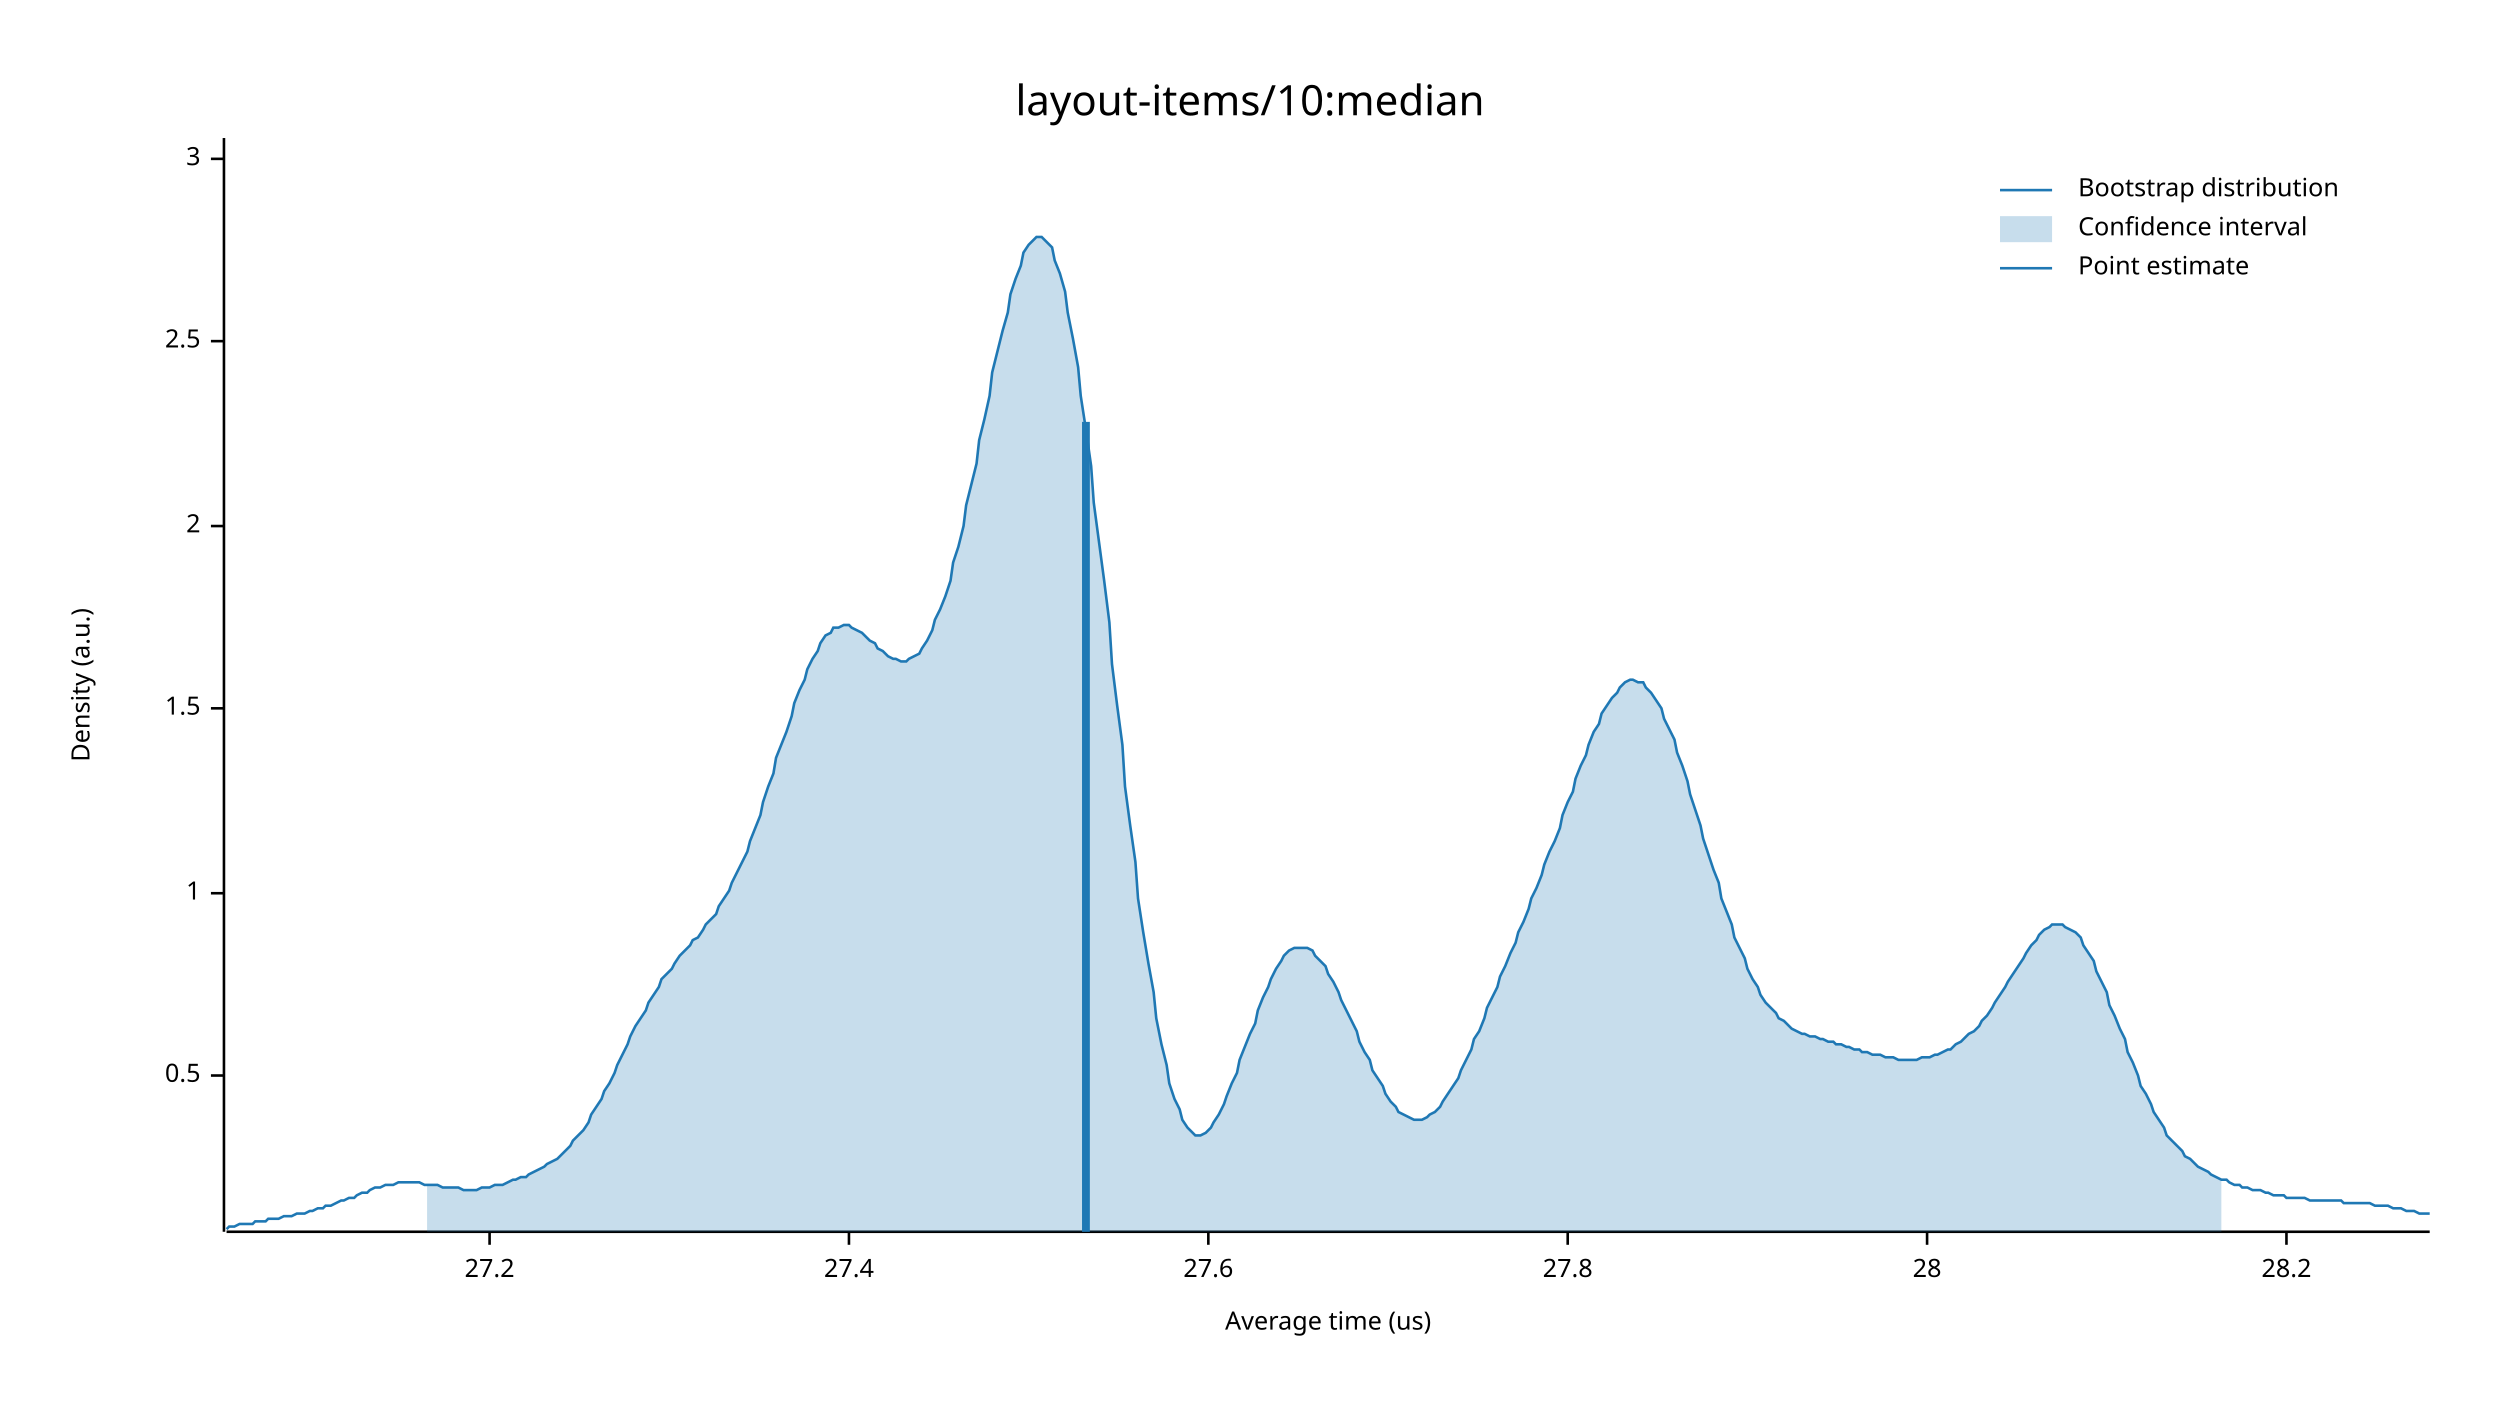
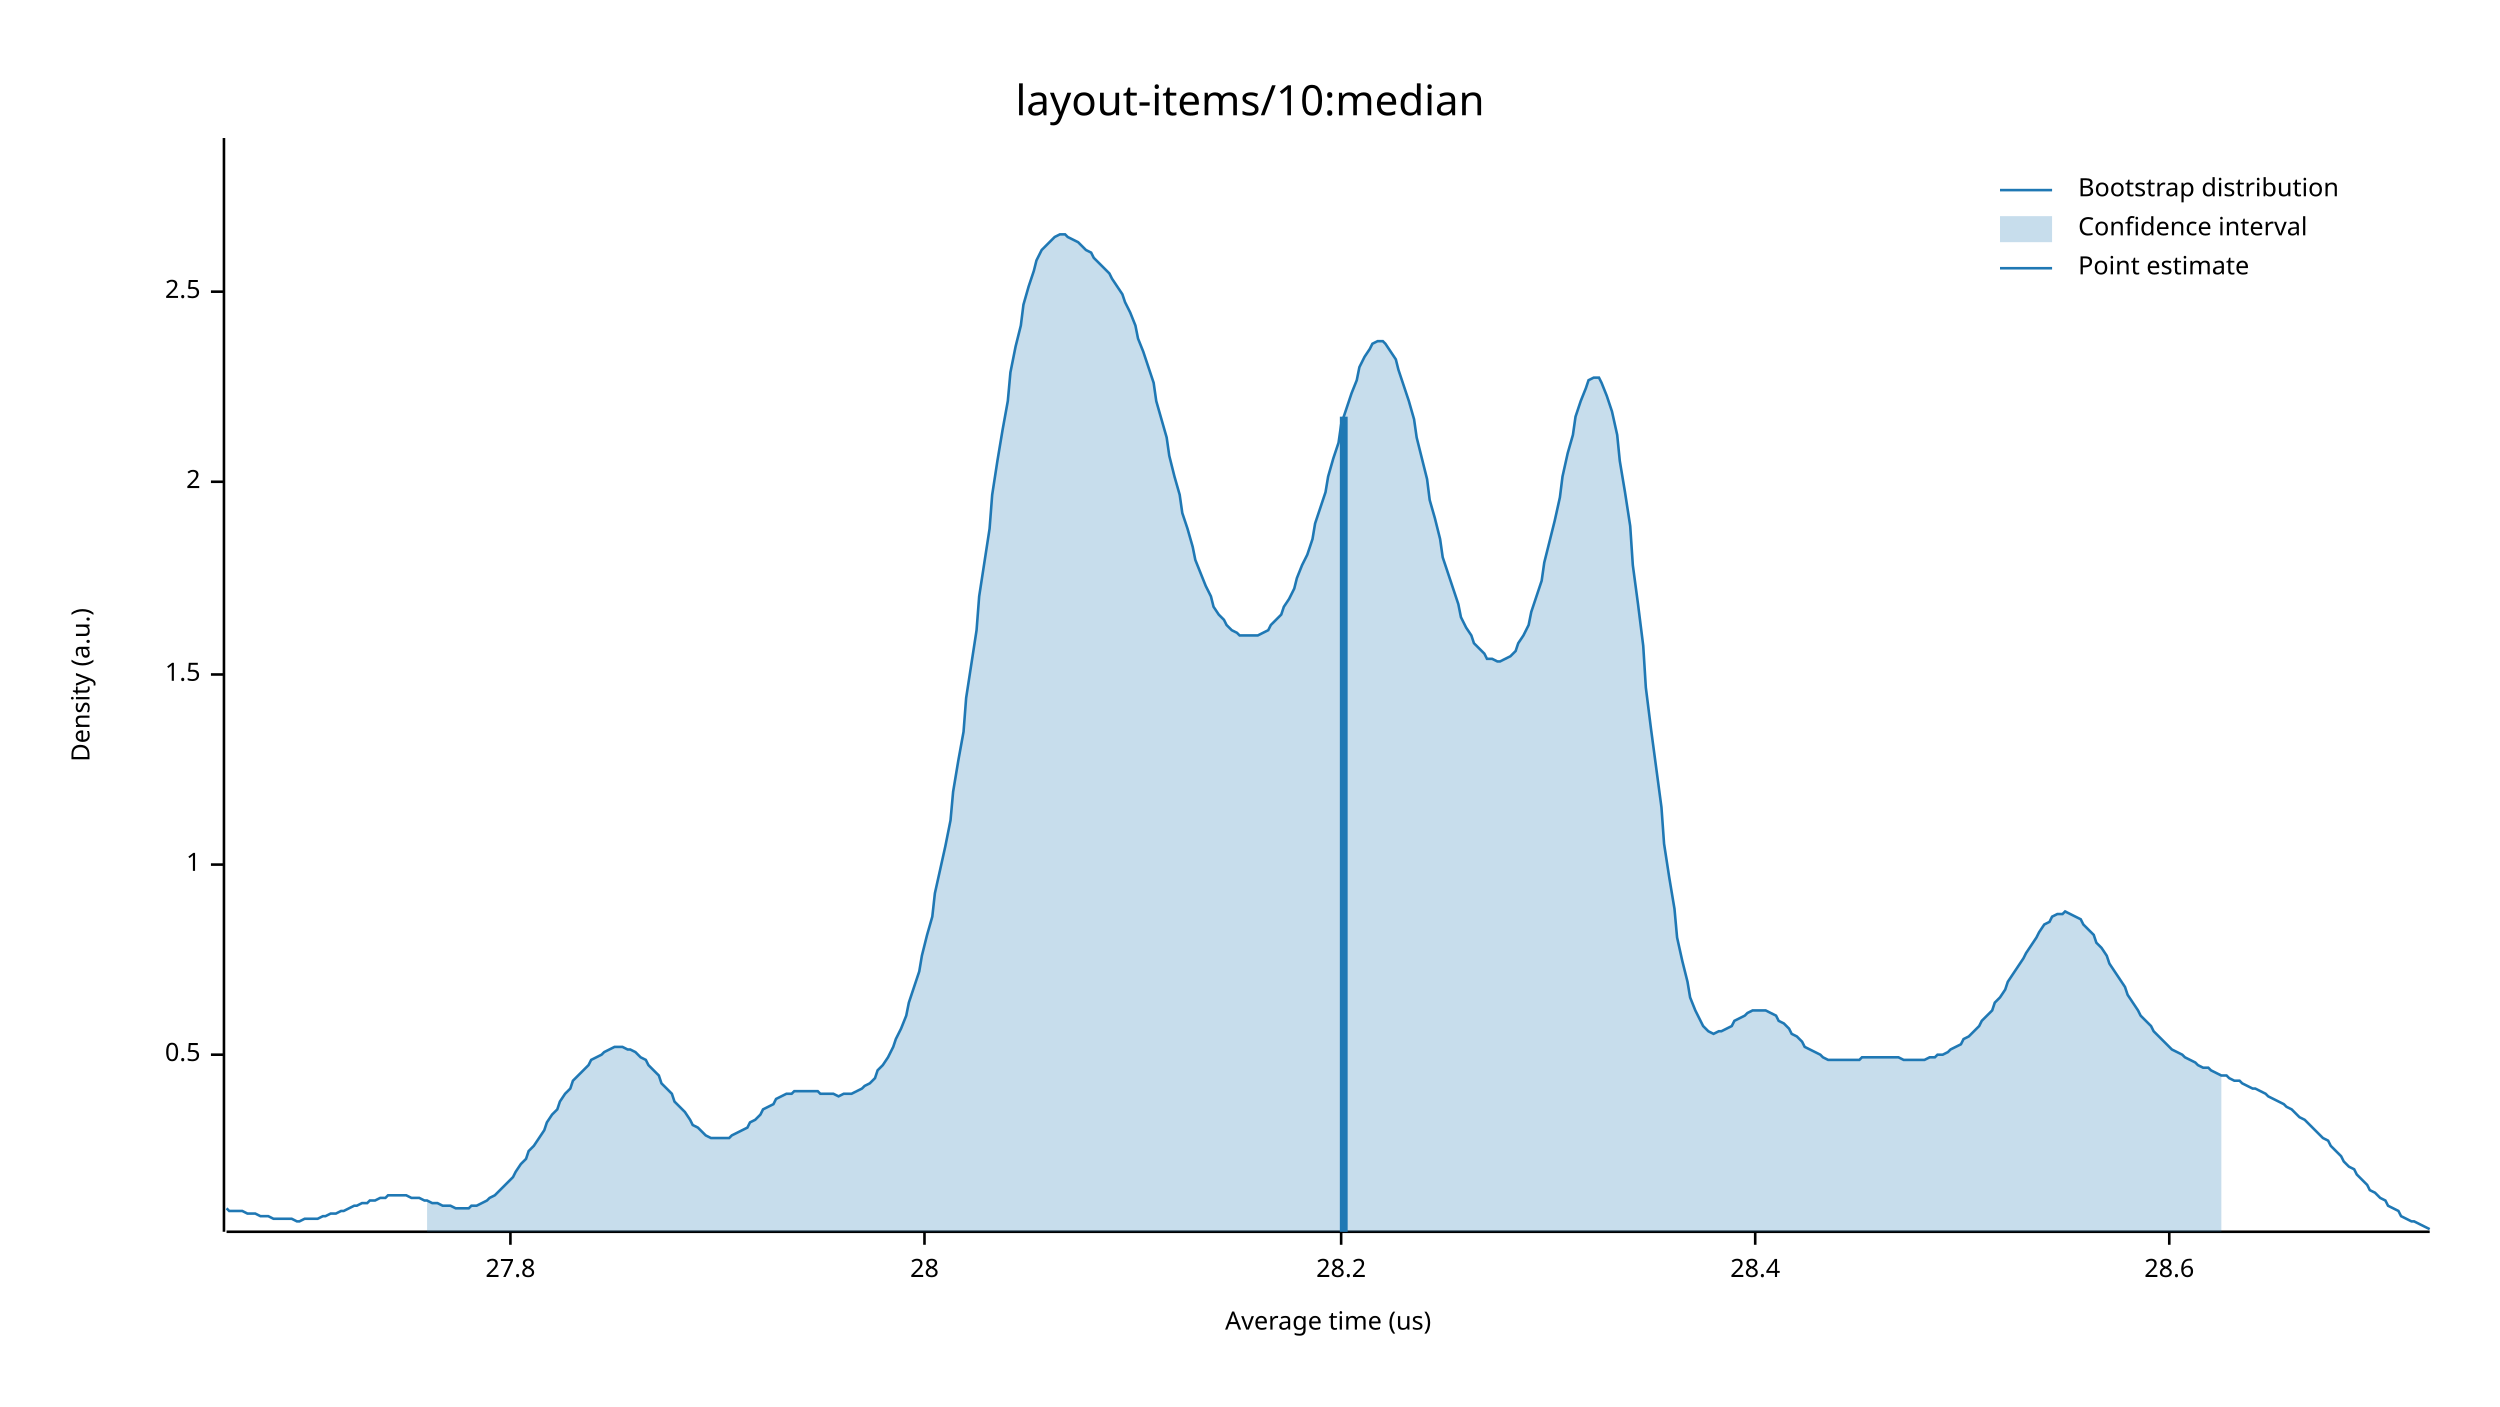
- <svg xmlns="http://www.w3.org/2000/svg" width="960" height="540" viewBox="0 0 960 540">
+ <svg xmlns="http://www.w3.org/2000/svg" style="background-color: white;" width="960" height="540" viewBox="0 0 960 540">
  <text x="480" y="32" dy="0.76em" text-anchor="middle" font-family="sans-serif" font-size="16.129" opacity="1" fill="#000000">
layout-items/10:median
</text>
  <text x="27" y="263" dy="0.76em" text-anchor="middle" font-family="sans-serif" font-size="9.677" opacity="1" fill="#000000" transform="rotate(270, 27, 263)">
Density (a.u.)
</text>
  <text x="510" y="513" dy="-0.5ex" text-anchor="middle" font-family="sans-serif" font-size="9.677" opacity="1" fill="#000000">
Average time (us)
</text>
  <polyline fill="none" opacity="1" stroke="#000000" stroke-width="1" points="86,53 86,473 " />
-   <text x="77" y="413" dy="0.5ex" text-anchor="end" font-family="sans-serif" font-size="9.677" opacity="1" fill="#000000">
+   <text x="77" y="405" dy="0.5ex" text-anchor="end" font-family="sans-serif" font-size="9.677" opacity="1" fill="#000000">
0.5
</text>
-   <polyline fill="none" opacity="1" stroke="#000000" stroke-width="1" points="81,413 86,413 " />
-   <text x="77" y="343" dy="0.5ex" text-anchor="end" font-family="sans-serif" font-size="9.677" opacity="1" fill="#000000">
+   <polyline fill="none" opacity="1" stroke="#000000" stroke-width="1" points="81,405 86,405 " />
+   <text x="77" y="332" dy="0.5ex" text-anchor="end" font-family="sans-serif" font-size="9.677" opacity="1" fill="#000000">
1
</text>
-   <polyline fill="none" opacity="1" stroke="#000000" stroke-width="1" points="81,343 86,343 " />
-   <text x="77" y="272" dy="0.5ex" text-anchor="end" font-family="sans-serif" font-size="9.677" opacity="1" fill="#000000">
+   <polyline fill="none" opacity="1" stroke="#000000" stroke-width="1" points="81,332 86,332 " />
+   <text x="77" y="259" dy="0.5ex" text-anchor="end" font-family="sans-serif" font-size="9.677" opacity="1" fill="#000000">
1.5
</text>
-   <polyline fill="none" opacity="1" stroke="#000000" stroke-width="1" points="81,272 86,272 " />
-   <text x="77" y="202" dy="0.5ex" text-anchor="end" font-family="sans-serif" font-size="9.677" opacity="1" fill="#000000">
+   <polyline fill="none" opacity="1" stroke="#000000" stroke-width="1" points="81,259 86,259 " />
+   <text x="77" y="185" dy="0.5ex" text-anchor="end" font-family="sans-serif" font-size="9.677" opacity="1" fill="#000000">
2
</text>
-   <polyline fill="none" opacity="1" stroke="#000000" stroke-width="1" points="81,202 86,202 " />
-   <text x="77" y="131" dy="0.5ex" text-anchor="end" font-family="sans-serif" font-size="9.677" opacity="1" fill="#000000">
+   <polyline fill="none" opacity="1" stroke="#000000" stroke-width="1" points="81,185 86,185 " />
+   <text x="77" y="112" dy="0.5ex" text-anchor="end" font-family="sans-serif" font-size="9.677" opacity="1" fill="#000000">
2.5
</text>
-   <polyline fill="none" opacity="1" stroke="#000000" stroke-width="1" points="81,131 86,131 " />
-   <text x="77" y="61" dy="0.5ex" text-anchor="end" font-family="sans-serif" font-size="9.677" opacity="1" fill="#000000">
- 3
- </text>
-   <polyline fill="none" opacity="1" stroke="#000000" stroke-width="1" points="81,61 86,61 " />
+   <polyline fill="none" opacity="1" stroke="#000000" stroke-width="1" points="81,112 86,112 " />
  <polyline fill="none" opacity="1" stroke="#000000" stroke-width="1" points="87,473 933,473 " />
-   <text x="188" y="483" dy="0.76em" text-anchor="middle" font-family="sans-serif" font-size="9.677" opacity="1" fill="#000000">
- 27.2
- </text>
-   <polyline fill="none" opacity="1" stroke="#000000" stroke-width="1" points="188,473 188,478 " />
-   <text x="326" y="483" dy="0.76em" text-anchor="middle" font-family="sans-serif" font-size="9.677" opacity="1" fill="#000000">
- 27.4
- </text>
-   <polyline fill="none" opacity="1" stroke="#000000" stroke-width="1" points="326,473 326,478 " />
-   <text x="464" y="483" dy="0.76em" text-anchor="middle" font-family="sans-serif" font-size="9.677" opacity="1" fill="#000000">
- 27.6
- </text>
-   <polyline fill="none" opacity="1" stroke="#000000" stroke-width="1" points="464,473 464,478 " />
-   <text x="602" y="483" dy="0.76em" text-anchor="middle" font-family="sans-serif" font-size="9.677" opacity="1" fill="#000000">
+   <text x="196" y="483" dy="0.76em" text-anchor="middle" font-family="sans-serif" font-size="9.677" opacity="1" fill="#000000">
27.8
</text>
-   <polyline fill="none" opacity="1" stroke="#000000" stroke-width="1" points="602,473 602,478 " />
-   <text x="740" y="483" dy="0.76em" text-anchor="middle" font-family="sans-serif" font-size="9.677" opacity="1" fill="#000000">
+   <polyline fill="none" opacity="1" stroke="#000000" stroke-width="1" points="196,473 196,478 " />
+   <text x="355" y="483" dy="0.76em" text-anchor="middle" font-family="sans-serif" font-size="9.677" opacity="1" fill="#000000">
28
</text>
-   <polyline fill="none" opacity="1" stroke="#000000" stroke-width="1" points="740,473 740,478 " />
-   <text x="878" y="483" dy="0.76em" text-anchor="middle" font-family="sans-serif" font-size="9.677" opacity="1" fill="#000000">
+   <polyline fill="none" opacity="1" stroke="#000000" stroke-width="1" points="355,473 355,478 " />
+   <text x="515" y="483" dy="0.76em" text-anchor="middle" font-family="sans-serif" font-size="9.677" opacity="1" fill="#000000">
28.2
</text>
-   <polyline fill="none" opacity="1" stroke="#000000" stroke-width="1" points="878,473 878,478 " />
-   <polyline fill="none" opacity="1" stroke="#1F78B4" stroke-width="1" points="87,472 88,471 90,471 92,470 93,470 95,470 97,470 98,469 100,469 102,469 103,468 105,468 107,468 109,467 110,467 112,467 114,466 115,466 117,466 119,465 120,465 122,464 124,464 125,463 127,463 129,462 131,461 132,461 134,460 136,460 137,459 139,458 141,458 142,457 144,456 146,456 148,455 149,455 151,455 153,454 154,454 156,454 158,454 159,454 161,454 163,455 164,455 166,455 168,455 170,456 171,456 173,456 175,456 176,456 178,457 180,457 181,457 183,457 185,456 187,456 188,456 190,455 192,455 193,455 195,454 197,453 198,453 200,452 202,452 203,451 205,450 207,449 209,448 210,447 212,446 214,445 215,444 217,442 219,440 220,438 222,436 224,434 226,431 227,428 229,425 231,422 232,419 234,416 236,412 237,409 239,405 241,401 242,398 244,394 246,391 248,388 249,385 251,382 253,379 254,376 256,374 258,372 259,370 261,367 263,365 265,363 266,361 268,360 270,357 271,355 273,353 275,351 276,348 278,345 280,342 281,339 283,335 285,331 287,327 288,323 290,318 292,313 293,308 295,302 297,297 298,291 300,286 302,281 304,275 305,270 307,265 309,261 310,257 312,253 314,250 315,247 317,244 319,243 320,241 322,241 324,240 326,240 327,241 329,242 331,243 332,244 334,246 336,247 337,249 339,250 341,252 343,253 344,253 346,254 348,254 349,253 351,252 353,251 354,249 356,246 358,242 359,238 361,234 363,229 365,223 366,216 368,210 370,202 371,194 373,186 375,178 376,169 378,161 380,152 381,143 383,135 385,127 387,120 388,113 390,107 392,102 393,97 395,94 397,92 398,91 400,91 402,93 404,95 405,100 407,105 409,112 410,120 412,130 414,141 415,152 417,165 419,179 420,193 422,208 424,223 426,239 427,255 429,271 431,286 432,302 434,317 436,331 437,345 439,358 441,370 443,381 444,391 446,401 448,409 449,416 451,422 453,426 454,430 456,433 458,435 459,436 461,436 463,435 465,433 466,431 468,428 470,424 471,421 473,416 475,412 476,407 478,402 480,397 482,393 483,388 485,383 487,379 488,376 490,372 492,369 493,367 495,365 497,364 498,364 500,364 502,364 504,365 505,367 507,369 509,371 510,374 512,377 514,381 515,384 517,388 519,392 521,396 522,400 524,404 526,407 527,411 529,414 531,417 532,420 534,423 536,425 537,427 539,428 541,429 543,430 544,430 546,430 548,429 549,428 551,427 553,425 554,423 556,420 558,417 560,414 561,411 563,407 565,403 566,399 568,396 570,391 571,387 573,383 575,379 576,375 578,371 580,366 582,362 583,358 585,354 587,349 588,345 590,341 592,336 593,332 595,327 597,323 599,318 600,313 602,308 604,304 605,299 607,294 609,290 610,286 612,281 614,278 615,274 617,271 619,268 621,266 622,264 624,262 626,261 627,261 629,262 631,262 632,264 634,266 636,269 638,272 639,276 641,280 643,284 644,289 646,294 648,300 649,305 651,311 653,317 654,322 656,328 658,334 660,339 661,345 663,350 665,355 666,360 668,364 670,368 671,372 673,376 675,379 676,382 678,385 680,387 682,389 683,391 685,392 687,394 688,395 690,396 692,397 693,397 695,398 697,398 699,399 700,399 702,400 704,400 705,401 707,401 709,402 710,402 712,403 714,403 715,404 717,404 719,405 721,405 722,405 724,406 726,406 727,406 729,407 731,407 732,407 734,407 736,407 738,406 739,406 741,406 743,405 744,405 746,404 748,403 749,403 751,401 753,400 754,399 756,397 758,396 760,394 761,392 763,390 765,387 766,385 768,382 770,379 771,377 773,374 775,371 777,368 778,366 780,363 782,361 783,359 785,357 787,356 788,355 790,355 792,355 793,356 795,357 797,358 799,360 800,363 802,366 804,369 805,373 807,377 809,381 810,386 812,390 814,395 816,399 817,404 819,408 821,413 822,417 824,420 826,424 827,427 829,430 831,433 832,436 834,438 836,440 838,442 839,444 841,445 843,447 844,448 846,449 848,450 849,451 851,452 853,453 855,453 856,454 858,455 860,455 861,456 863,456 865,457 866,457 868,457 870,458 871,458 873,459 875,459 877,459 878,460 880,460 882,460 883,460 885,460 887,461 888,461 890,461 892,461 894,461 895,461 897,461 899,461 900,462 902,462 904,462 905,462 907,462 909,462 910,462 912,463 914,463 916,463 917,463 919,464 921,464 922,464 924,465 926,465 927,465 929,466 931,466 933,466 " />
-   <polygon opacity="0.25" fill="#1F78B4" points="164,455 166,455 168,455 170,456 171,456 173,456 175,456 176,456 178,457 180,457 181,457 183,457 185,456 187,456 188,456 190,455 192,455 193,455 195,454 197,453 198,453 200,452 202,452 203,451 205,450 207,449 209,448 210,447 212,446 214,445 215,444 217,442 219,440 220,438 222,436 224,434 226,431 227,428 229,425 231,422 232,419 234,416 236,412 237,409 239,405 241,401 242,398 244,394 246,391 248,388 249,385 251,382 253,379 254,376 256,374 258,372 259,370 261,367 263,365 265,363 266,361 268,360 270,357 271,355 273,353 275,351 276,348 278,345 280,342 281,339 283,335 285,331 287,327 288,323 290,318 292,313 293,308 295,302 297,297 298,291 300,286 302,281 304,275 305,270 307,265 309,261 310,257 312,253 314,250 315,247 317,244 319,243 320,241 322,241 324,240 326,240 327,241 329,242 331,243 332,244 334,246 336,247 337,249 339,250 341,252 343,253 344,253 346,254 348,254 349,253 351,252 353,251 354,249 356,246 358,242 359,238 361,234 363,229 365,223 366,216 368,210 370,202 371,194 373,186 375,178 376,169 378,161 380,152 381,143 383,135 385,127 387,120 388,113 390,107 392,102 393,97 395,94 397,92 398,91 400,91 402,93 404,95 405,100 407,105 409,112 410,120 412,130 414,141 415,152 417,165 419,179 420,193 422,208 424,223 426,239 427,255 429,271 431,286 432,302 434,317 436,331 437,345 439,358 441,370 443,381 444,391 446,401 448,409 449,416 451,422 453,426 454,430 456,433 458,435 459,436 461,436 463,435 465,433 466,431 468,428 470,424 471,421 473,416 475,412 476,407 478,402 480,397 482,393 483,388 485,383 487,379 488,376 490,372 492,369 493,367 495,365 497,364 498,364 500,364 502,364 504,365 505,367 507,369 509,371 510,374 512,377 514,381 515,384 517,388 519,392 521,396 522,400 524,404 526,407 527,411 529,414 531,417 532,420 534,423 536,425 537,427 539,428 541,429 543,430 544,430 546,430 548,429 549,428 551,427 553,425 554,423 556,420 558,417 560,414 561,411 563,407 565,403 566,399 568,396 570,391 571,387 573,383 575,379 576,375 578,371 580,366 582,362 583,358 585,354 587,349 588,345 590,341 592,336 593,332 595,327 597,323 599,318 600,313 602,308 604,304 605,299 607,294 609,290 610,286 612,281 614,278 615,274 617,271 619,268 621,266 622,264 624,262 626,261 627,261 629,262 631,262 632,264 634,266 636,269 638,272 639,276 641,280 643,284 644,289 646,294 648,300 649,305 651,311 653,317 654,322 656,328 658,334 660,339 661,345 663,350 665,355 666,360 668,364 670,368 671,372 673,376 675,379 676,382 678,385 680,387 682,389 683,391 685,392 687,394 688,395 690,396 692,397 693,397 695,398 697,398 699,399 700,399 702,400 704,400 705,401 707,401 709,402 710,402 712,403 714,403 715,404 717,404 719,405 721,405 722,405 724,406 726,406 727,406 729,407 731,407 732,407 734,407 736,407 738,406 739,406 741,406 743,405 744,405 746,404 748,403 749,403 751,401 753,400 754,399 756,397 758,396 760,394 761,392 763,390 765,387 766,385 768,382 770,379 771,377 773,374 775,371 777,368 778,366 780,363 782,361 783,359 785,357 787,356 788,355 790,355 792,355 793,356 795,357 797,358 799,360 800,363 802,366 804,369 805,373 807,377 809,381 810,386 812,390 814,395 816,399 817,404 819,408 821,413 822,417 824,420 826,424 827,427 829,430 831,433 832,436 834,438 836,440 838,442 839,444 841,445 843,447 844,448 846,449 848,450 849,451 851,452 853,453 853,473 164,473 " />
-   <polyline fill="none" opacity="1" stroke="#1F78B4" stroke-width="3" points="417,473 417,162 " />
+   <polyline fill="none" opacity="1" stroke="#000000" stroke-width="1" points="515,473 515,478 " />
+   <text x="674" y="483" dy="0.76em" text-anchor="middle" font-family="sans-serif" font-size="9.677" opacity="1" fill="#000000">
+ 28.4
+ </text>
+   <polyline fill="none" opacity="1" stroke="#000000" stroke-width="1" points="674,473 674,478 " />
+   <text x="833" y="483" dy="0.76em" text-anchor="middle" font-family="sans-serif" font-size="9.677" opacity="1" fill="#000000">
+ 28.6
+ </text>
+   <polyline fill="none" opacity="1" stroke="#000000" stroke-width="1" points="833,473 833,478 " />
+   <polyline fill="none" opacity="1" stroke="#1F78B4" stroke-width="1" points="87,464 88,465 90,465 92,465 93,465 95,466 97,466 98,466 100,467 102,467 103,467 105,468 107,468 109,468 110,468 112,468 114,469 115,469 117,468 119,468 120,468 122,468 124,467 125,467 127,466 129,466 131,465 132,465 134,464 136,463 137,463 139,462 141,462 142,461 144,461 146,460 148,460 149,459 151,459 153,459 154,459 156,459 158,460 159,460 161,460 163,461 164,461 166,462 168,462 170,463 171,463 173,463 175,464 176,464 178,464 180,464 181,463 183,463 185,462 187,461 188,460 190,459 192,457 193,456 195,454 197,452 198,450 200,447 202,445 203,442 205,440 207,437 209,434 210,431 212,428 214,426 215,423 217,420 219,418 220,415 222,413 224,411 226,409 227,407 229,406 231,405 232,404 234,403 236,402 237,402 239,402 241,403 242,403 244,404 246,406 248,407 249,409 251,411 253,413 254,416 256,418 258,420 259,423 261,425 263,427 265,430 266,432 268,433 270,435 271,436 273,437 275,437 276,437 278,437 280,437 281,436 283,435 285,434 287,433 288,431 290,430 292,428 293,426 295,425 297,424 298,422 300,421 302,420 304,420 305,419 307,419 309,419 310,419 312,419 314,419 315,420 317,420 319,420 320,420 322,421 324,420 326,420 327,420 329,419 331,418 332,417 334,416 336,414 337,411 339,409 341,406 343,402 344,399 346,395 348,390 349,385 351,379 353,373 354,367 356,359 358,352 359,343 361,334 363,325 365,315 366,304 368,292 370,281 371,268 373,255 375,242 376,229 378,216 380,203 381,190 383,177 385,165 387,154 388,143 390,133 392,125 393,117 395,110 397,104 398,100 400,96 402,94 404,92 405,91 407,90 409,90 410,91 412,92 414,93 415,94 417,96 419,97 420,99 422,101 424,103 426,105 427,107 429,110 431,113 432,116 434,120 436,125 437,130 439,135 441,141 443,147 444,154 446,161 448,168 449,175 451,183 453,190 454,197 456,203 458,210 459,215 461,220 463,225 465,229 466,233 468,236 470,238 471,240 473,242 475,243 476,244 478,244 480,244 482,244 483,244 485,243 487,242 488,240 490,238 492,236 493,233 495,230 497,226 498,222 500,217 502,213 504,207 505,201 507,195 509,189 510,183 512,176 514,170 515,163 517,157 519,151 521,146 522,141 524,137 526,134 527,132 529,131 531,131 532,132 534,135 536,138 537,142 539,148 541,154 543,161 544,168 546,176 548,184 549,192 551,199 553,207 554,214 556,220 558,226 560,232 561,237 563,241 565,244 566,247 568,249 570,251 571,253 573,253 575,254 576,254 578,253 580,252 582,250 583,247 585,244 587,240 588,235 590,229 592,223 593,216 595,208 597,200 599,191 600,183 602,174 604,167 605,160 607,154 609,149 610,146 612,145 614,145 615,147 617,152 619,158 621,167 622,177 624,189 626,202 627,217 629,232 631,248 632,264 634,280 636,295 638,310 639,324 641,337 643,349 644,360 646,369 648,377 649,383 651,388 653,392 654,394 656,396 658,397 660,396 661,396 663,395 665,394 666,392 668,391 670,390 671,389 673,388 675,388 676,388 678,388 680,389 682,390 683,392 685,393 687,395 688,397 690,398 692,400 693,402 695,403 697,404 699,405 700,406 702,407 704,407 705,407 707,407 709,407 710,407 712,407 714,407 715,406 717,406 719,406 721,406 722,406 724,406 726,406 727,406 729,406 731,407 732,407 734,407 736,407 738,407 739,407 741,406 743,406 744,405 746,405 748,404 749,403 751,402 753,401 754,399 756,398 758,396 760,394 761,392 763,390 765,388 766,385 768,383 770,380 771,377 773,374 775,371 777,368 778,366 780,363 782,360 783,358 785,355 787,354 788,352 790,351 792,351 793,350 795,351 797,352 799,353 800,355 802,357 804,359 805,362 807,364 809,367 810,370 812,373 814,376 816,379 817,382 819,385 821,388 822,390 824,392 826,394 827,396 829,398 831,400 832,401 834,403 836,404 838,405 839,406 841,407 843,408 844,409 846,410 848,410 849,411 851,412 853,413 855,413 856,414 858,415 860,415 861,416 863,417 865,418 866,418 868,419 870,420 871,421 873,422 875,423 877,424 878,425 880,426 882,428 883,429 885,430 887,432 888,433 890,435 892,437 894,438 895,440 897,442 899,444 900,446 902,448 904,449 905,451 907,453 909,455 910,457 912,458 914,460 916,461 917,463 919,464 921,465 922,467 924,468 926,469 927,469 929,470 931,471 933,472 " />
+   <polygon opacity="0.25" fill="#1F78B4" points="164,461 166,462 168,462 170,463 171,463 173,463 175,464 176,464 178,464 180,464 181,463 183,463 185,462 187,461 188,460 190,459 192,457 193,456 195,454 197,452 198,450 200,447 202,445 203,442 205,440 207,437 209,434 210,431 212,428 214,426 215,423 217,420 219,418 220,415 222,413 224,411 226,409 227,407 229,406 231,405 232,404 234,403 236,402 237,402 239,402 241,403 242,403 244,404 246,406 248,407 249,409 251,411 253,413 254,416 256,418 258,420 259,423 261,425 263,427 265,430 266,432 268,433 270,435 271,436 273,437 275,437 276,437 278,437 280,437 281,436 283,435 285,434 287,433 288,431 290,430 292,428 293,426 295,425 297,424 298,422 300,421 302,420 304,420 305,419 307,419 309,419 310,419 312,419 314,419 315,420 317,420 319,420 320,420 322,421 324,420 326,420 327,420 329,419 331,418 332,417 334,416 336,414 337,411 339,409 341,406 343,402 344,399 346,395 348,390 349,385 351,379 353,373 354,367 356,359 358,352 359,343 361,334 363,325 365,315 366,304 368,292 370,281 371,268 373,255 375,242 376,229 378,216 380,203 381,190 383,177 385,165 387,154 388,143 390,133 392,125 393,117 395,110 397,104 398,100 400,96 402,94 404,92 405,91 407,90 409,90 410,91 412,92 414,93 415,94 417,96 419,97 420,99 422,101 424,103 426,105 427,107 429,110 431,113 432,116 434,120 436,125 437,130 439,135 441,141 443,147 444,154 446,161 448,168 449,175 451,183 453,190 454,197 456,203 458,210 459,215 461,220 463,225 465,229 466,233 468,236 470,238 471,240 473,242 475,243 476,244 478,244 480,244 482,244 483,244 485,243 487,242 488,240 490,238 492,236 493,233 495,230 497,226 498,222 500,217 502,213 504,207 505,201 507,195 509,189 510,183 512,176 514,170 515,163 517,157 519,151 521,146 522,141 524,137 526,134 527,132 529,131 531,131 532,132 534,135 536,138 537,142 539,148 541,154 543,161 544,168 546,176 548,184 549,192 551,199 553,207 554,214 556,220 558,226 560,232 561,237 563,241 565,244 566,247 568,249 570,251 571,253 573,253 575,254 576,254 578,253 580,252 582,250 583,247 585,244 587,240 588,235 590,229 592,223 593,216 595,208 597,200 599,191 600,183 602,174 604,167 605,160 607,154 609,149 610,146 612,145 614,145 615,147 617,152 619,158 621,167 622,177 624,189 626,202 627,217 629,232 631,248 632,264 634,280 636,295 638,310 639,324 641,337 643,349 644,360 646,369 648,377 649,383 651,388 653,392 654,394 656,396 658,397 660,396 661,396 663,395 665,394 666,392 668,391 670,390 671,389 673,388 675,388 676,388 678,388 680,389 682,390 683,392 685,393 687,395 688,397 690,398 692,400 693,402 695,403 697,404 699,405 700,406 702,407 704,407 705,407 707,407 709,407 710,407 712,407 714,407 715,406 717,406 719,406 721,406 722,406 724,406 726,406 727,406 729,406 731,407 732,407 734,407 736,407 738,407 739,407 741,406 743,406 744,405 746,405 748,404 749,403 751,402 753,401 754,399 756,398 758,396 760,394 761,392 763,390 765,388 766,385 768,383 770,380 771,377 773,374 775,371 777,368 778,366 780,363 782,360 783,358 785,355 787,354 788,352 790,351 792,351 793,350 795,351 797,352 799,353 800,355 802,357 804,359 805,362 807,364 809,367 810,370 812,373 814,376 816,379 817,382 819,385 821,388 822,390 824,392 826,394 827,396 829,398 831,400 832,401 834,403 836,404 838,405 839,406 841,407 843,408 844,409 846,410 848,410 849,411 851,412 853,413 853,473 164,473 " />
+   <polyline fill="none" opacity="1" stroke="#1F78B4" stroke-width="3" points="516,473 516,160 " />
  <text x="798" y="68" dy="0.76em" text-anchor="start" font-family="sans-serif" font-size="9.677" opacity="1" fill="#000000">
Bootstrap distribution
</text>
  <text x="798" y="83" dy="0.76em" text-anchor="start" font-family="sans-serif" font-size="9.677" opacity="1" fill="#000000">
Confidence interval
</text>
  <text x="798" y="98" dy="0.76em" text-anchor="start" font-family="sans-serif" font-size="9.677" opacity="1" fill="#000000">
Point estimate
</text>
  <polyline fill="none" opacity="1" stroke="#1F78B4" stroke-width="1" points="768,73 788,73 " />
  <rect x="768" y="83" width="20" height="10" opacity="0.25" fill="#1F78B4" stroke="none" />
  <polyline fill="none" opacity="1" stroke="#1F78B4" stroke-width="1" points="768,103 788,103 " />
</svg>
